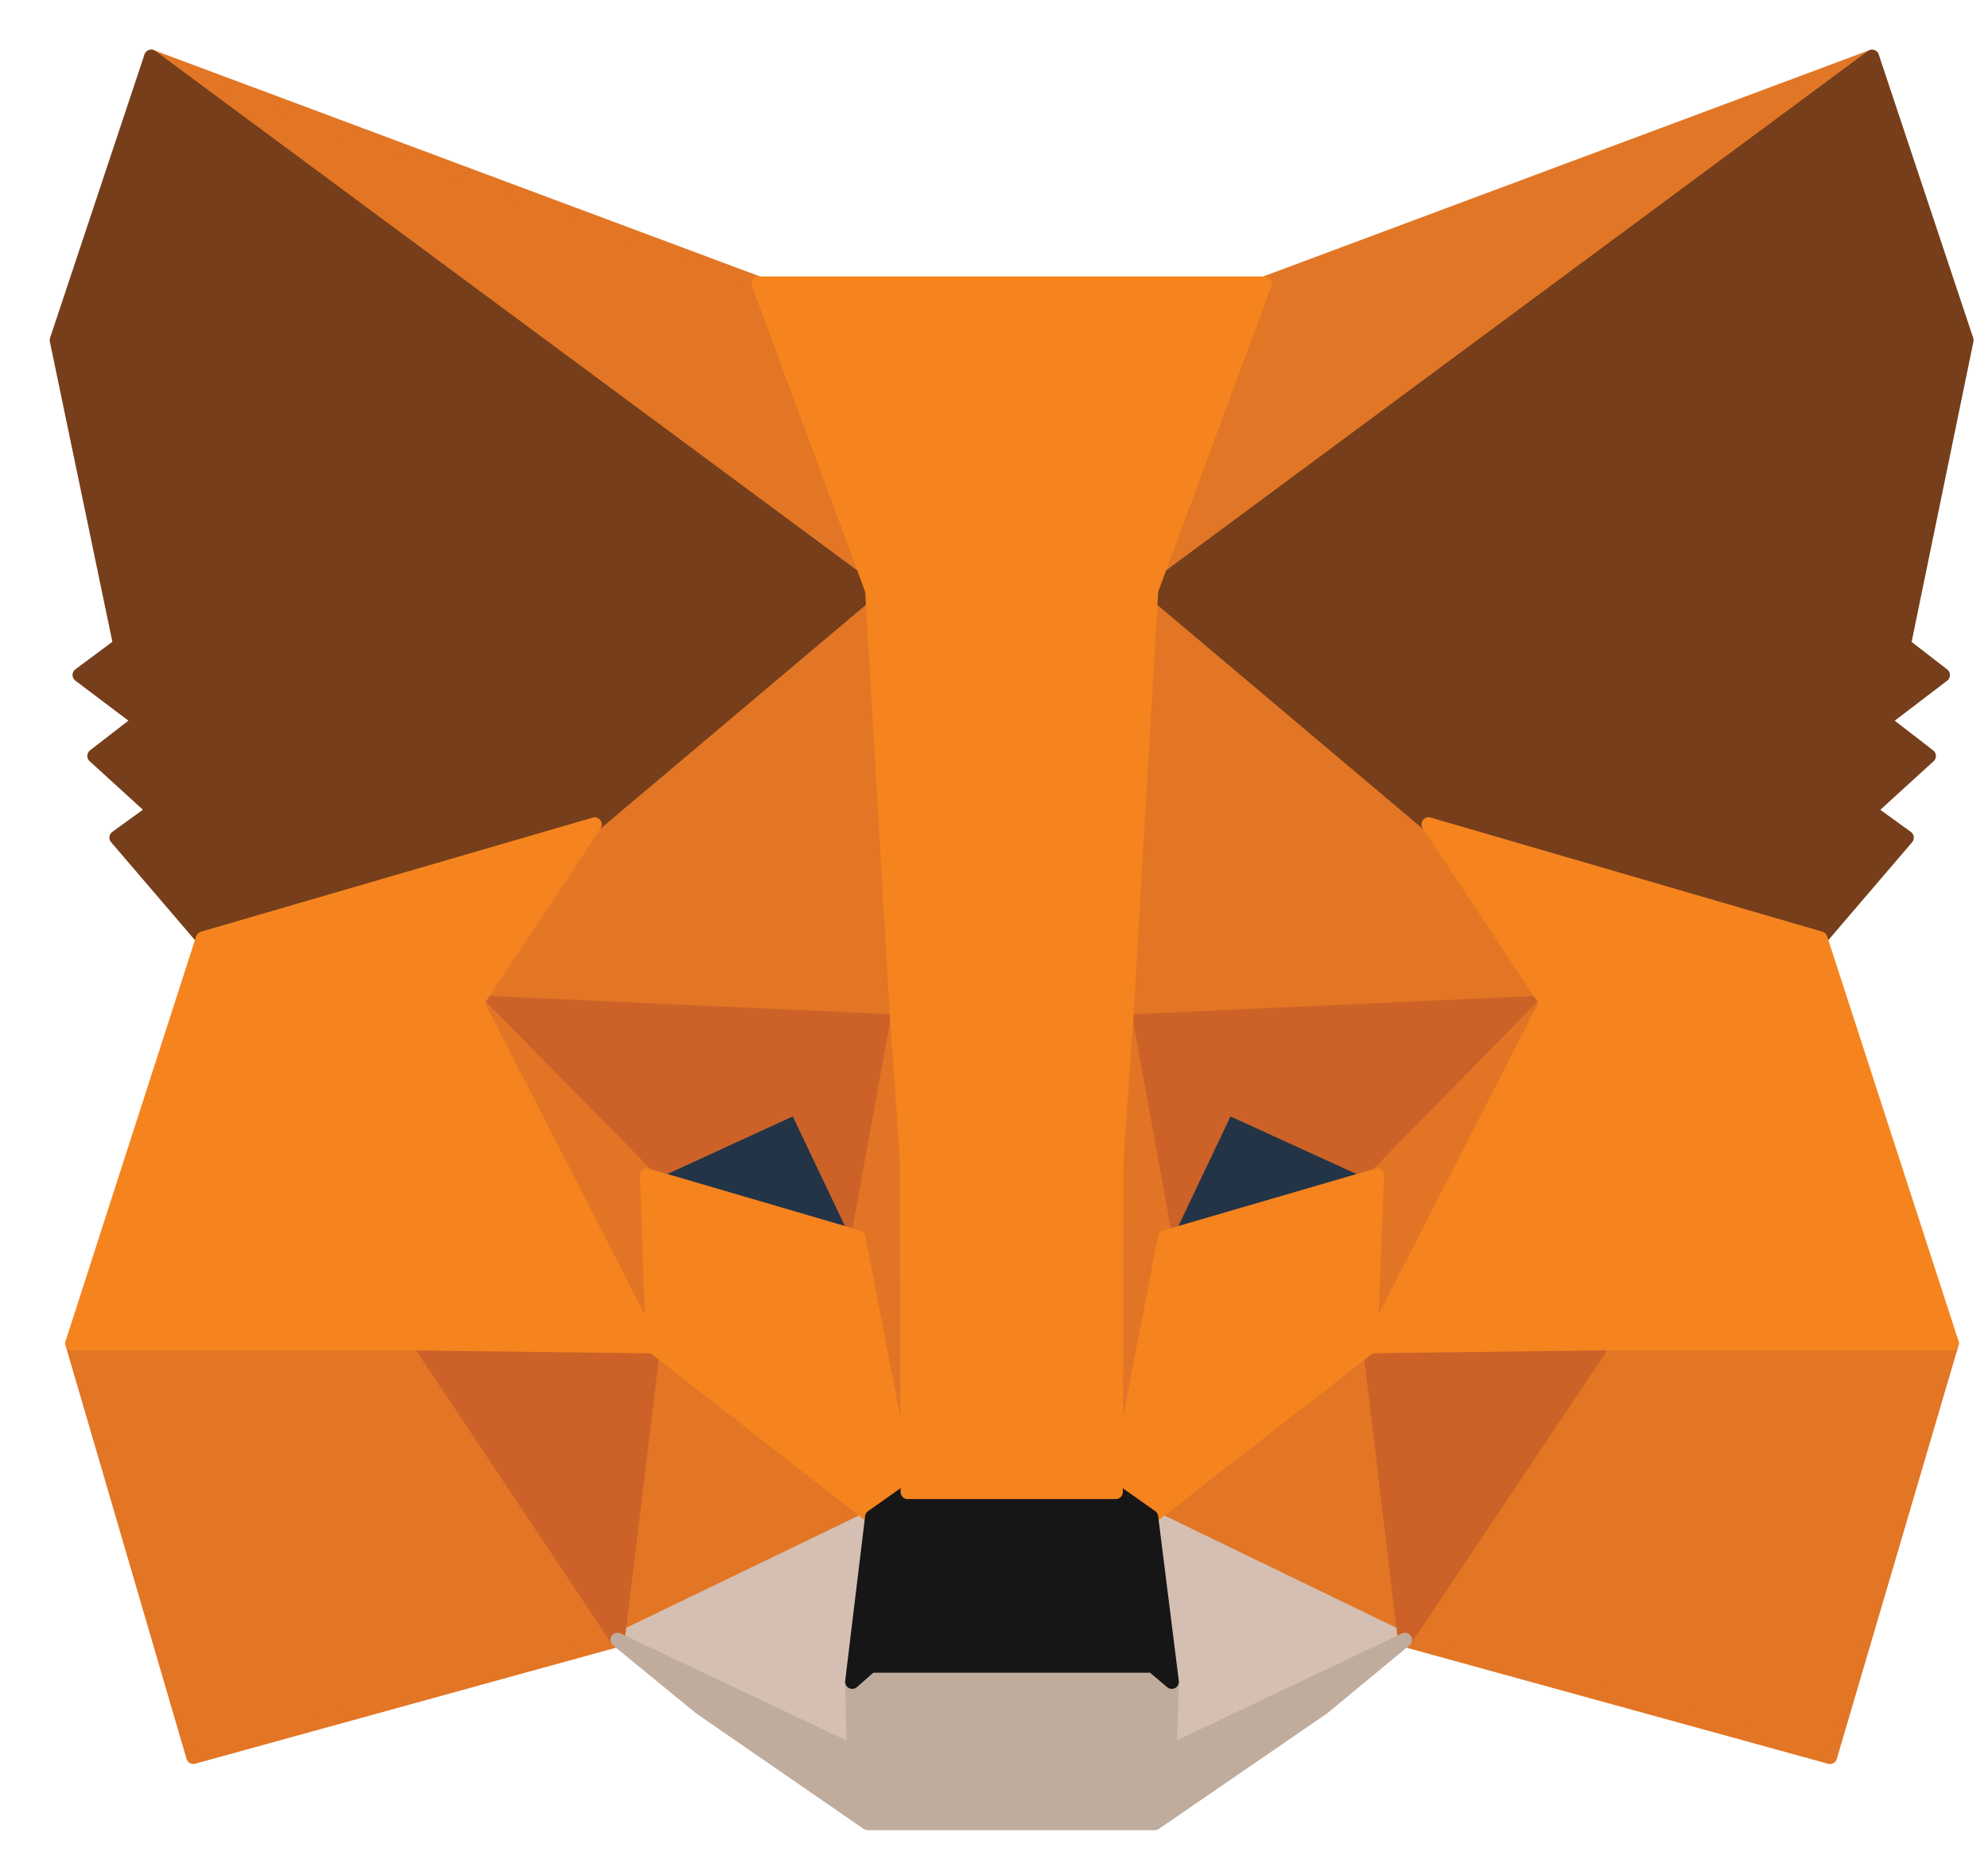
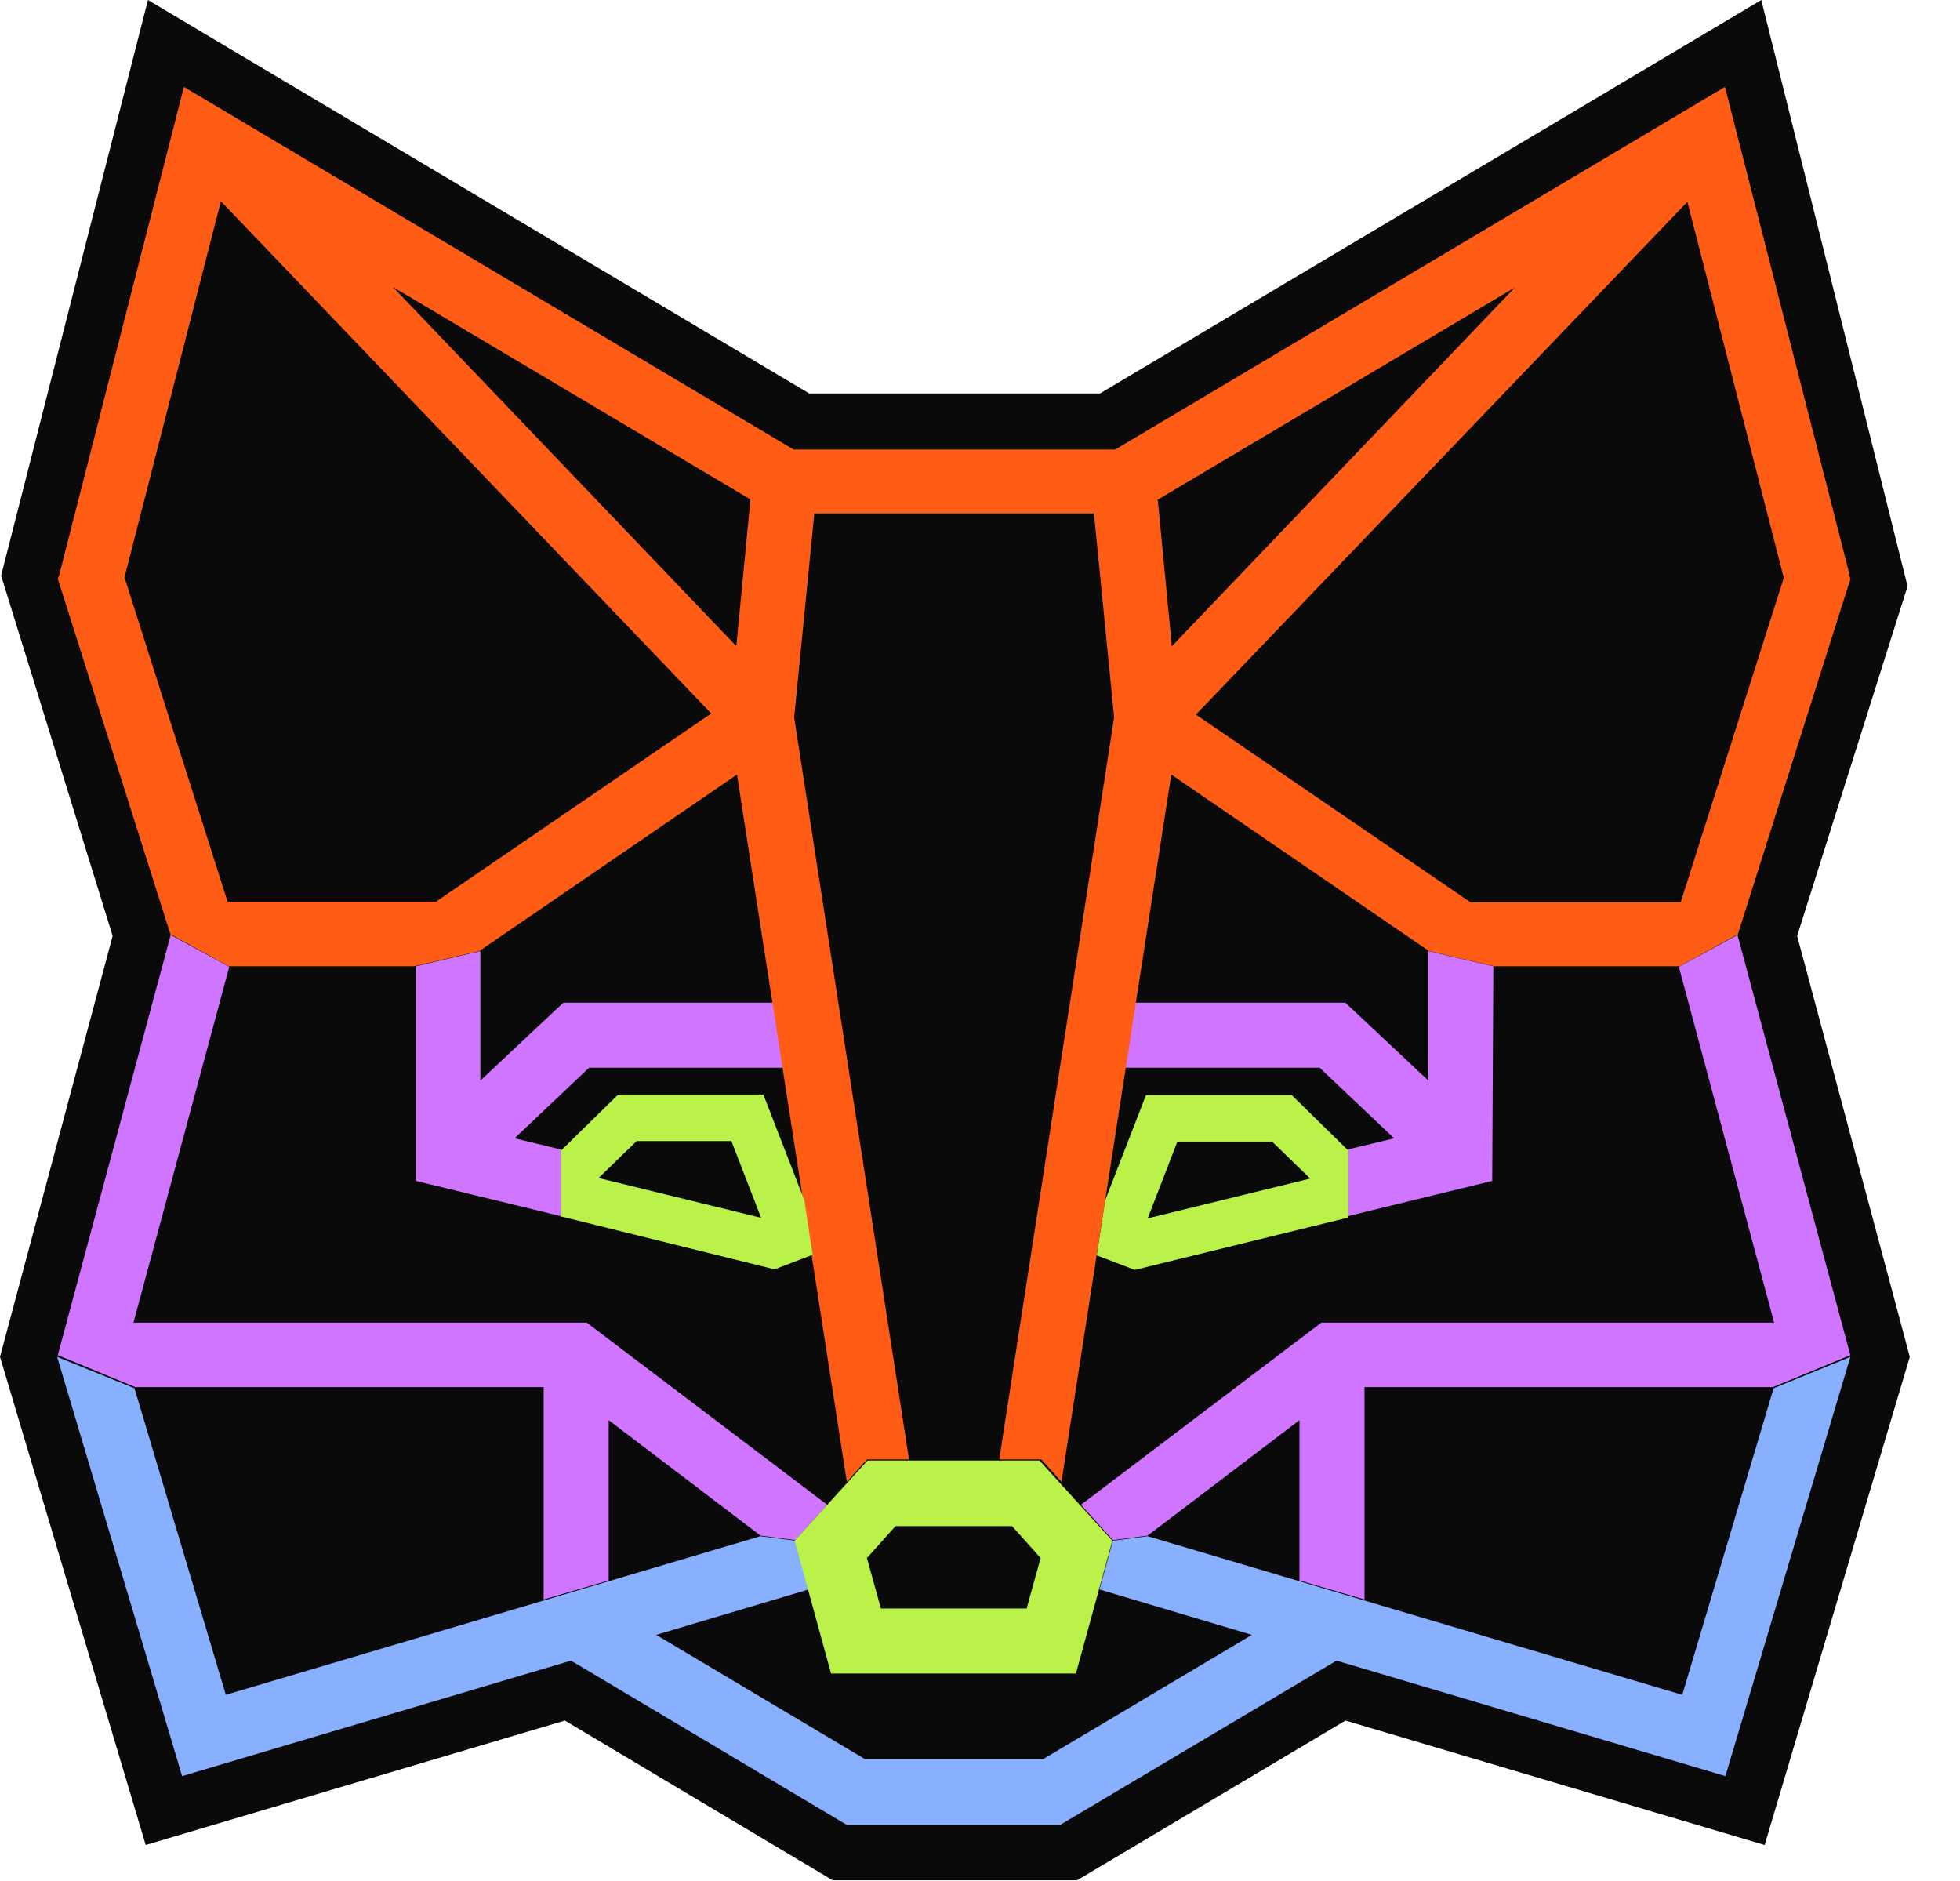
- <svg xmlns="http://www.w3.org/2000/svg" fill="none" height="33" viewBox="0 0 35 33" width="35">
-   <g stroke-linecap="round" stroke-linejoin="round" stroke-width=".25">
-     <path d="m32.958 1-13.134 9.718 2.442-5.727z" fill="#e17726" stroke="#e17726" />
-     <g fill="#e27625" stroke="#e27625">
-       <path d="m2.663 1 13.017 9.809-2.325-5.818z" />
-       <path d="m28.23 23.534-3.495 5.339 7.483 2.06 2.144-7.282z" />
-       <path d="m1.273 23.65 2.131 7.282 7.47-2.06-3.482-5.339z" />
-       <path d="m10.471 14.515-2.079 3.136 7.405.337-.247-7.969z" />
-       <path d="m25.151 14.515-5.157-4.587-.169 8.06 7.405-.337z" />
-       <path d="m10.873 28.872 4.482-2.164-3.858-3.006z" />
-       <path d="m20.266 26.708 4.469 2.164-.611-5.17z" />
-     </g>
-     <path d="m24.735 28.872-4.469-2.164.364 2.902-.039 1.231z" fill="#d5bfb2" stroke="#d5bfb2" />
-     <path d="m10.873 28.872 4.157 1.97-.026-1.231.351-2.902z" fill="#d5bfb2" stroke="#d5bfb2" />
-     <path d="m15.108 21.784-3.716-1.088 2.624-1.205z" fill="#233447" stroke="#233447" />
-     <path d="m20.513 21.784 1.091-2.293 2.637 1.205z" fill="#233447" stroke="#233447" />
-     <path d="m10.873 28.872.649-5.339-4.131.117z" fill="#cc6228" stroke="#cc6228" />
-     <path d="m24.098 23.534.637 5.339 3.495-5.222z" fill="#cc6228" stroke="#cc6228" />
-     <path d="m27.229 17.651-7.405.337.689 3.797 1.091-2.293 2.637 1.205z" fill="#cc6228" stroke="#cc6228" />
-     <path d="m11.393 20.696 2.624-1.205 1.091 2.293.689-3.797-7.405-.337z" fill="#cc6228" stroke="#cc6228" />
-     <path d="m8.392 17.651 3.105 6.051-.104-3.006z" fill="#e27525" stroke="#e27525" />
-     <path d="m24.241 20.696-.117 3.006 3.105-6.051z" fill="#e27525" stroke="#e27525" />
-     <path d="m15.797 17.988-.689 3.797.87 4.483.195-5.909z" fill="#e27525" stroke="#e27525" />
-     <path d="m19.824 17.988-.364 2.358.182 5.922.87-4.483z" fill="#e27525" stroke="#e27525" />
-     <path d="m20.513 21.784-.87 4.483.624.441 3.858-3.006.117-3.006z" fill="#f5841f" stroke="#f5841f" />
-     <path d="m11.393 20.696.104 3.006 3.858 3.006.624-.441-.87-4.483z" fill="#f5841f" stroke="#f5841f" />
-     <path d="m20.591 30.842.039-1.231-.338-.285h-4.963l-.325.285.026 1.231-4.157-1.97 1.455 1.192 2.949 2.034h5.054l2.962-2.034 1.442-1.192z" fill="#c0ac9d" stroke="#c0ac9d" />
-     <path d="m20.266 26.708-.624-.441h-3.663l-.624.441-.351 2.902.325-.285h4.963l.338.285z" fill="#161616" stroke="#161616" />
-     <path d="m33.517 11.353 1.104-5.364-1.663-4.989-12.692 9.394 4.885 4.12 6.898 2.009 1.52-1.775-.663-.479 1.052-.959-.805-.622 1.052-.803z" fill="#763e1a" stroke="#763e1a" />
-     <path d="m1 5.989 1.117 5.364-.715.531 1.065.803-.805.622 1.052.959-.663.479 1.52 1.775 6.898-2.009 4.885-4.12-12.692-9.394z" fill="#763e1a" stroke="#763e1a" />
-     <path d="m32.049 16.523-6.898-2.009 2.079 3.136-3.105 6.051 4.105-.052h6.132z" fill="#f5841f" stroke="#f5841f" />
-     <path d="m10.47 14.515-6.898 2.009-2.299 7.127h6.119l4.105.052-3.105-6.051z" fill="#f5841f" stroke="#f5841f" />
-     <path d="m19.824 17.988.442-7.593 2.001-5.403h-8.912l2.001 5.403.442 7.593.169 2.384.013 5.896h3.663l.013-5.896z" fill="#f5841f" stroke="#f5841f" />
-   </g>
+ <svg xmlns="http://www.w3.org/2000/svg" width="417" height="400" viewBox="0 0 417 400" fill="none">
+   <path d="M374.724 0L234.039 83.696H172.161L31.475 0L0.238 122.444L23.964 199.106L0 288.644L30.998 392.489L120.179 366.021L177.168 400H229.151L286.259 366.021L375.44 392.489L406.319 288.644L382.355 199.106L405.842 124.709L374.724 0Z" fill="#0A0A0A" />
+   <path d="M369.704 198.869L357.186 205.665L377.454 281.373H281.12L229.973 320.121L236.769 327.632L244.16 326.679L276.47 302.118V336.217L290.301 340.27V295.084H377.216L393.669 288.288L369.585 198.631L369.704 198.869Z" fill="#D075FF" />
+   <path d="M303.884 202.453V229.875L286.238 213.303H241.529L239.383 227.133H280.754L296.611 242.155L286.715 244.54V258.727L317.475 251.216L317.714 205.553L303.884 202.334V202.453Z" fill="#D075FF" />
+   <path d="M274.699 232.955H243.82L235.116 255.369L233.328 267.053L241.435 270.153L286.622 259.065H286.86V244.758L274.818 232.955H274.699ZM244.178 259.185L250.497 242.851H270.646L278.753 250.72L244.178 259.185Z" fill="#BAF24A" />
+   <path d="M36.261 198.869L48.78 205.665L28.392 281.373H124.845L175.993 320.121L169.197 327.632L161.805 326.679L129.495 302.118V336.217L115.665 340.27V295.084H28.75L12.297 288.288L36.38 198.631L36.261 198.869Z" fill="#D075FF" />
+   <path d="M102.199 202.453V229.875L119.844 213.303H164.554L166.7 227.133H125.329L109.472 242.155L119.368 244.54V258.727L88.488 251.216V205.553L102.199 202.334V202.453Z" fill="#D075FF" />
+   <path d="M377.343 295.331L357.909 360.547L244.168 326.806L236.776 327.76L233.915 338.133L266.344 347.79L221.873 374.258H184.079L139.608 347.79L172.037 338.133L169.176 327.76L161.784 326.806L48.043 360.547L28.609 295.331L12.156 288.654L38.743 377.835L121.486 353.274L180.144 388.207H225.569L284.347 353.274L367.089 377.835L393.676 288.654L377.343 295.331Z" fill="#89B0FF" />
+   <path d="M393.459 122.095L366.991 18.488L237.275 95.627H168.839L39.123 18.488L12.655 122.095L12.297 123.168L12.655 124.241L36.261 198.757L48.66 205.552H88.124L101.954 202.333L156.798 164.777L180.166 315.239L184.458 310.47H193.4L168.959 152.616L173.251 109.219H232.744L237.036 152.616L212.595 310.47H221.537L225.829 315.239L249.197 164.777L304.041 202.333L317.871 205.552H357.334L369.734 198.757L393.34 124.241L393.698 123.168L393.34 122.095H393.459ZM93.012 191.841H48.422L26.485 122.81L46.991 42.81L151.313 151.782L92.893 191.722L93.012 191.841ZM156.559 137.356L83.594 61.052L159.659 106.238L156.678 137.236L156.559 137.356ZM246.216 106.357L322.282 61.171L249.316 137.475L246.336 106.476L246.216 106.357ZM357.334 191.961H312.863L254.443 152.02L359.003 42.929L379.51 122.929L357.573 191.961H357.334Z" fill="#FF5C16" />
+   <path d="M221.398 310.707H184.558L169.059 327.756L176.808 356.013H228.91L236.659 327.756L221.16 310.707H221.398ZM218.537 342.182H187.419L184.439 331.452L190.519 324.656H215.318L221.398 331.452L218.418 342.182H218.537Z" fill="#BAF24A" />
+   <path d="M119.363 244.641V258.829H119.602L164.788 270.036L172.895 266.936L171.107 255.252L162.404 232.838H131.524L119.482 244.641H119.363ZM127.351 250.602L135.459 242.734H155.608L161.927 259.067L127.351 250.602Z" fill="#BAF24A" />
</svg>
